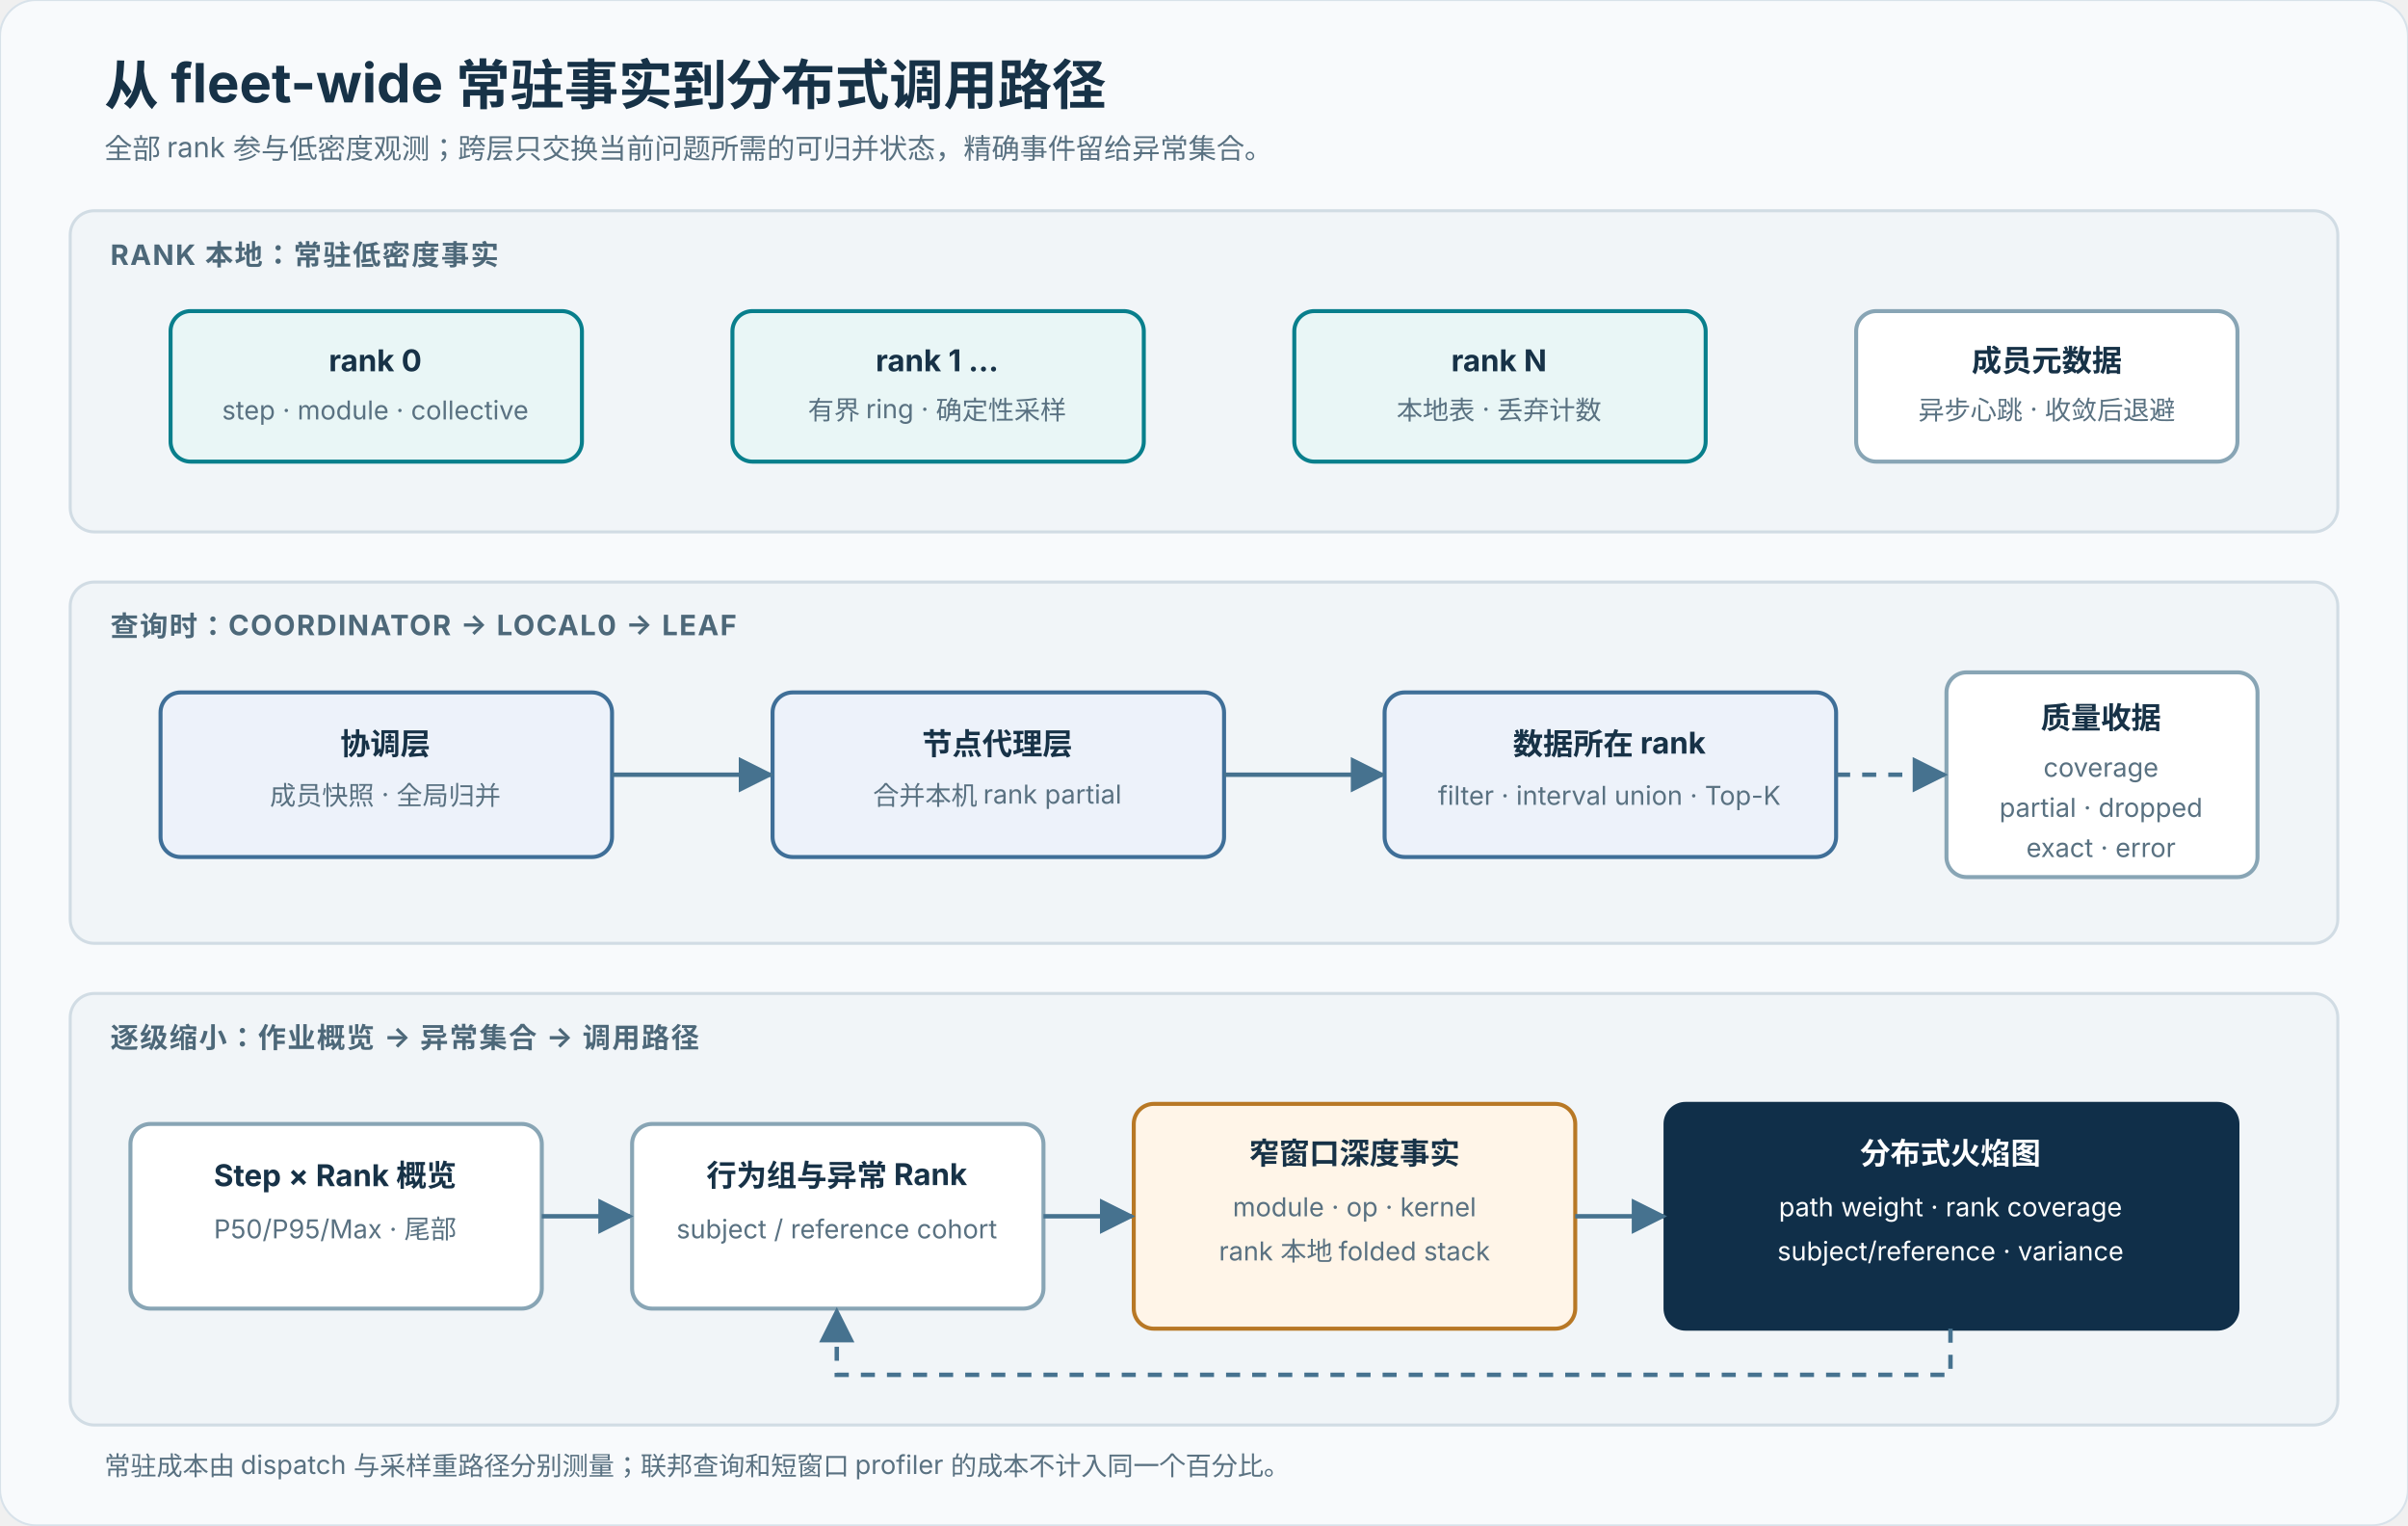
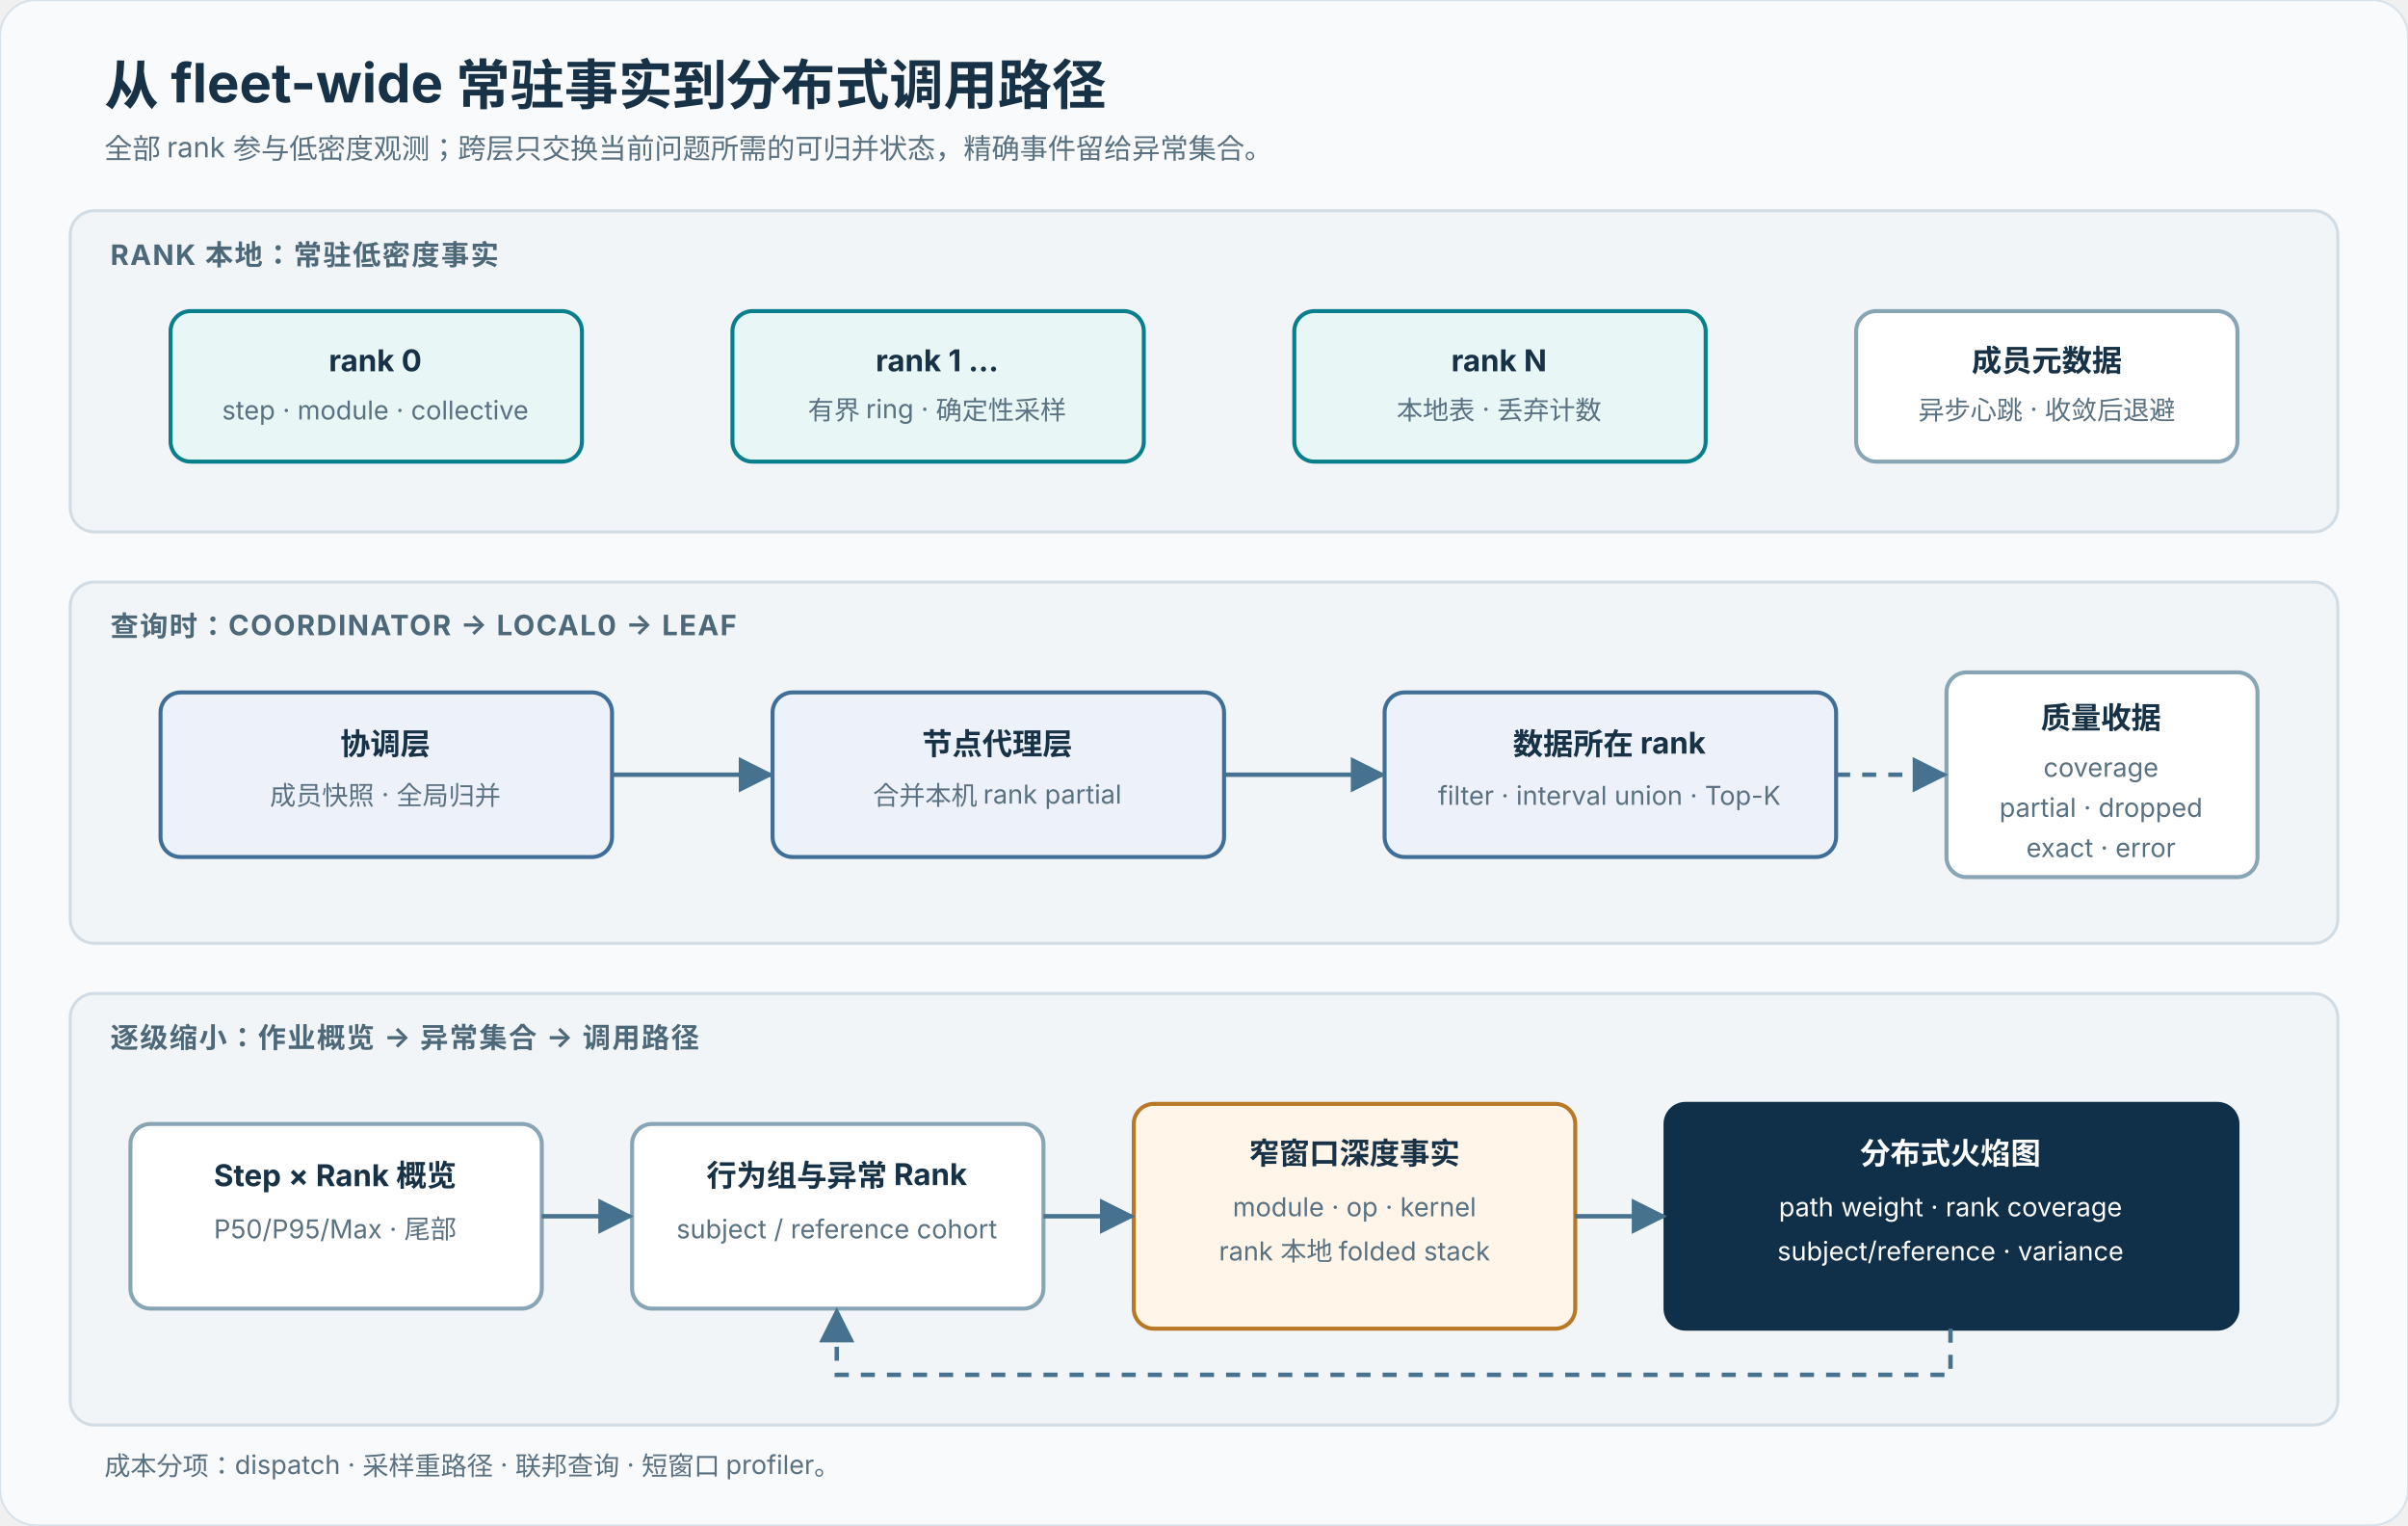
<svg xmlns="http://www.w3.org/2000/svg" viewBox="0 0 1200 760" role="img" aria-labelledby="title desc">
  <defs>
    <marker id="arrow" viewBox="0 0 10 10" refX="9" refY="5" markerWidth="8" markerHeight="8" orient="auto">
      <path d="M0 0 10 5 0 10z" fill="#46728f" />
    </marker>
    <style>
      text { font-family: ui-sans-serif, system-ui, -apple-system, "PingFang SC", "Microsoft YaHei", sans-serif; fill: #173247; }
      .title { font-size: 27px; font-weight: 700; }
      .subtitle { font-size: 14px; fill: #597181; }
      .lane { fill: #f1f5f8; stroke: #d1dce4; stroke-width: 1.5; rx: 12; }
      .box { fill: #fff; stroke: #88a5b5; stroke-width: 2; rx: 10; }
      .local { fill: #e9f6f6; stroke: #087f8c; stroke-width: 2; rx: 10; }
      .query { fill: #edf2fa; stroke: #3f6f98; stroke-width: 2; rx: 10; }
      .deep { fill: #fff5e8; stroke: #b87825; stroke-width: 2; rx: 10; }
      .output { fill: #102f49; stroke: #102f49; stroke-width: 2; rx: 10; }
      .label { font-size: 15px; font-weight: 650; }
      .minor { font-size: 13px; fill: #597181; }
      .light { fill: #fff; }
      .lane-title { font-size: 14px; font-weight: 700; fill: #4d6879; letter-spacing: .05em; }
      .line { fill: none; stroke: #46728f; stroke-width: 2.2; marker-end: url(#arrow); }
      .dash { stroke-dasharray: 7 6; }
    </style>
  </defs>
  <rect width="1200" height="760" rx="18" fill="#f8fafc" stroke="#d8e2ea" />
  <text class="title" x="52" y="52">从 fleet-wide 常驻事实到分布式调用路径</text>
  <text class="subtitle" x="52" y="79">全部 rank 参与低密度观测；跨层只交换当前问题所需的可归并状态，精确事件留给异常集合。</text>
  <rect class="lane" x="35" y="105" width="1130" height="160" />
  <text class="lane-title" x="55" y="132">RANK 本地：常驻低密度事实</text>
  <g transform="translate(85 155)">
    <rect class="local" width="205" height="75" />
    <text class="label" x="102" y="30" text-anchor="middle">rank 0</text>
    <text class="minor" x="102" y="54" text-anchor="middle">step · module · collective</text>
  </g>
  <g transform="translate(365 155)">
    <rect class="local" width="205" height="75" />
    <text class="label" x="102" y="30" text-anchor="middle">rank 1 …</text>
    <text class="minor" x="102" y="54" text-anchor="middle">有界 ring · 确定性采样</text>
  </g>
  <g transform="translate(645 155)">
    <rect class="local" width="205" height="75" />
    <text class="label" x="102" y="30" text-anchor="middle">rank N</text>
    <text class="minor" x="102" y="54" text-anchor="middle">本地表 · 丢弃计数</text>
  </g>
  <g transform="translate(925 155)">
    <rect class="box" width="190" height="75" />
    <text class="label" x="95" y="30" text-anchor="middle">成员元数据</text>
    <text class="minor" x="95" y="54" text-anchor="middle">异步心跳 · 收敛后退避</text>
  </g>
  <rect class="lane" x="35" y="290" width="1130" height="180" />
  <text class="lane-title" x="55" y="317">查询时：COORDINATOR → LOCAL0 → LEAF</text>
  <g transform="translate(80 345)">
    <rect class="query" width="225" height="82" />
    <text class="label" x="112" y="31" text-anchor="middle">协调层</text>
    <text class="minor" x="112" y="56" text-anchor="middle">成员快照 · 全局归并</text>
  </g>
  <g transform="translate(385 345)">
    <rect class="query" width="225" height="82" />
    <text class="label" x="112" y="31" text-anchor="middle">节点代理层</text>
    <text class="minor" x="112" y="56" text-anchor="middle">合并本机 rank partial</text>
  </g>
  <g transform="translate(690 345)">
    <rect class="query" width="225" height="82" />
    <text class="label" x="112" y="31" text-anchor="middle">数据所在 rank</text>
    <text class="minor" x="112" y="56" text-anchor="middle">filter · interval union · Top-K</text>
  </g>
  <g transform="translate(970 335)">
    <rect class="box" width="155" height="102" />
    <text class="label" x="77" y="28" text-anchor="middle">质量收据</text>
    <text class="minor" x="77" y="52" text-anchor="middle">coverage</text>
    <text class="minor" x="77" y="72" text-anchor="middle">partial · dropped</text>
    <text class="minor" x="77" y="92" text-anchor="middle">exact · error</text>
  </g>
  <path class="line" d="M305 386 H384" />
  <path class="line" d="M610 386 H689" />
  <path class="line dash" d="M915 386 H969" />
  <rect class="lane" x="35" y="495" width="1130" height="215" />
  <text class="lane-title" x="55" y="522">逐级缩小：作业概览 → 异常集合 → 调用路径</text>
  <g transform="translate(65 560)">
    <rect class="box" width="205" height="92" />
    <text class="label" x="102" y="31" text-anchor="middle">Step × Rank 概览</text>
    <text class="minor" x="102" y="57" text-anchor="middle">P50/P95/Max · 尾部</text>
  </g>
  <g transform="translate(315 560)">
    <rect class="box" width="205" height="92" />
    <text class="label" x="102" y="31" text-anchor="middle">行为组与异常 Rank</text>
    <text class="minor" x="102" y="57" text-anchor="middle">subject / reference cohort</text>
  </g>
  <g transform="translate(565 550)">
    <rect class="deep" width="220" height="112" />
    <text class="label" x="110" y="30" text-anchor="middle">窄窗口深度事实</text>
    <text class="minor" x="110" y="56" text-anchor="middle">module · op · kernel</text>
    <text class="minor" x="110" y="78" text-anchor="middle">rank 本地 folded stack</text>
  </g>
  <g transform="translate(830 550)">
    <rect class="output" width="285" height="112" />
    <text class="label light" x="142" y="30" text-anchor="middle">分布式火焰图</text>
    <text class="minor light" x="142" y="56" text-anchor="middle">path weight · rank coverage</text>
    <text class="minor light" x="142" y="78" text-anchor="middle">subject/reference · variance</text>
  </g>
  <path class="line" d="M270 606 H314" />
  <path class="line" d="M520 606 H564" />
  <path class="line" d="M785 606 H829" />
  <path class="line dash" d="M972 662 V685 H417 V653" />
-   <text class="minor" x="52" y="735">常驻成本由 dispatch 与采样重路径分别测量；联邦查询和短窗口 profiler 的成本不计入同一个百分比。</text>
+   <text class="minor" x="52" y="735">成本分项：dispatch · 采样重路径 · 联邦查询 · 短窗口 profiler。</text>
</svg>
